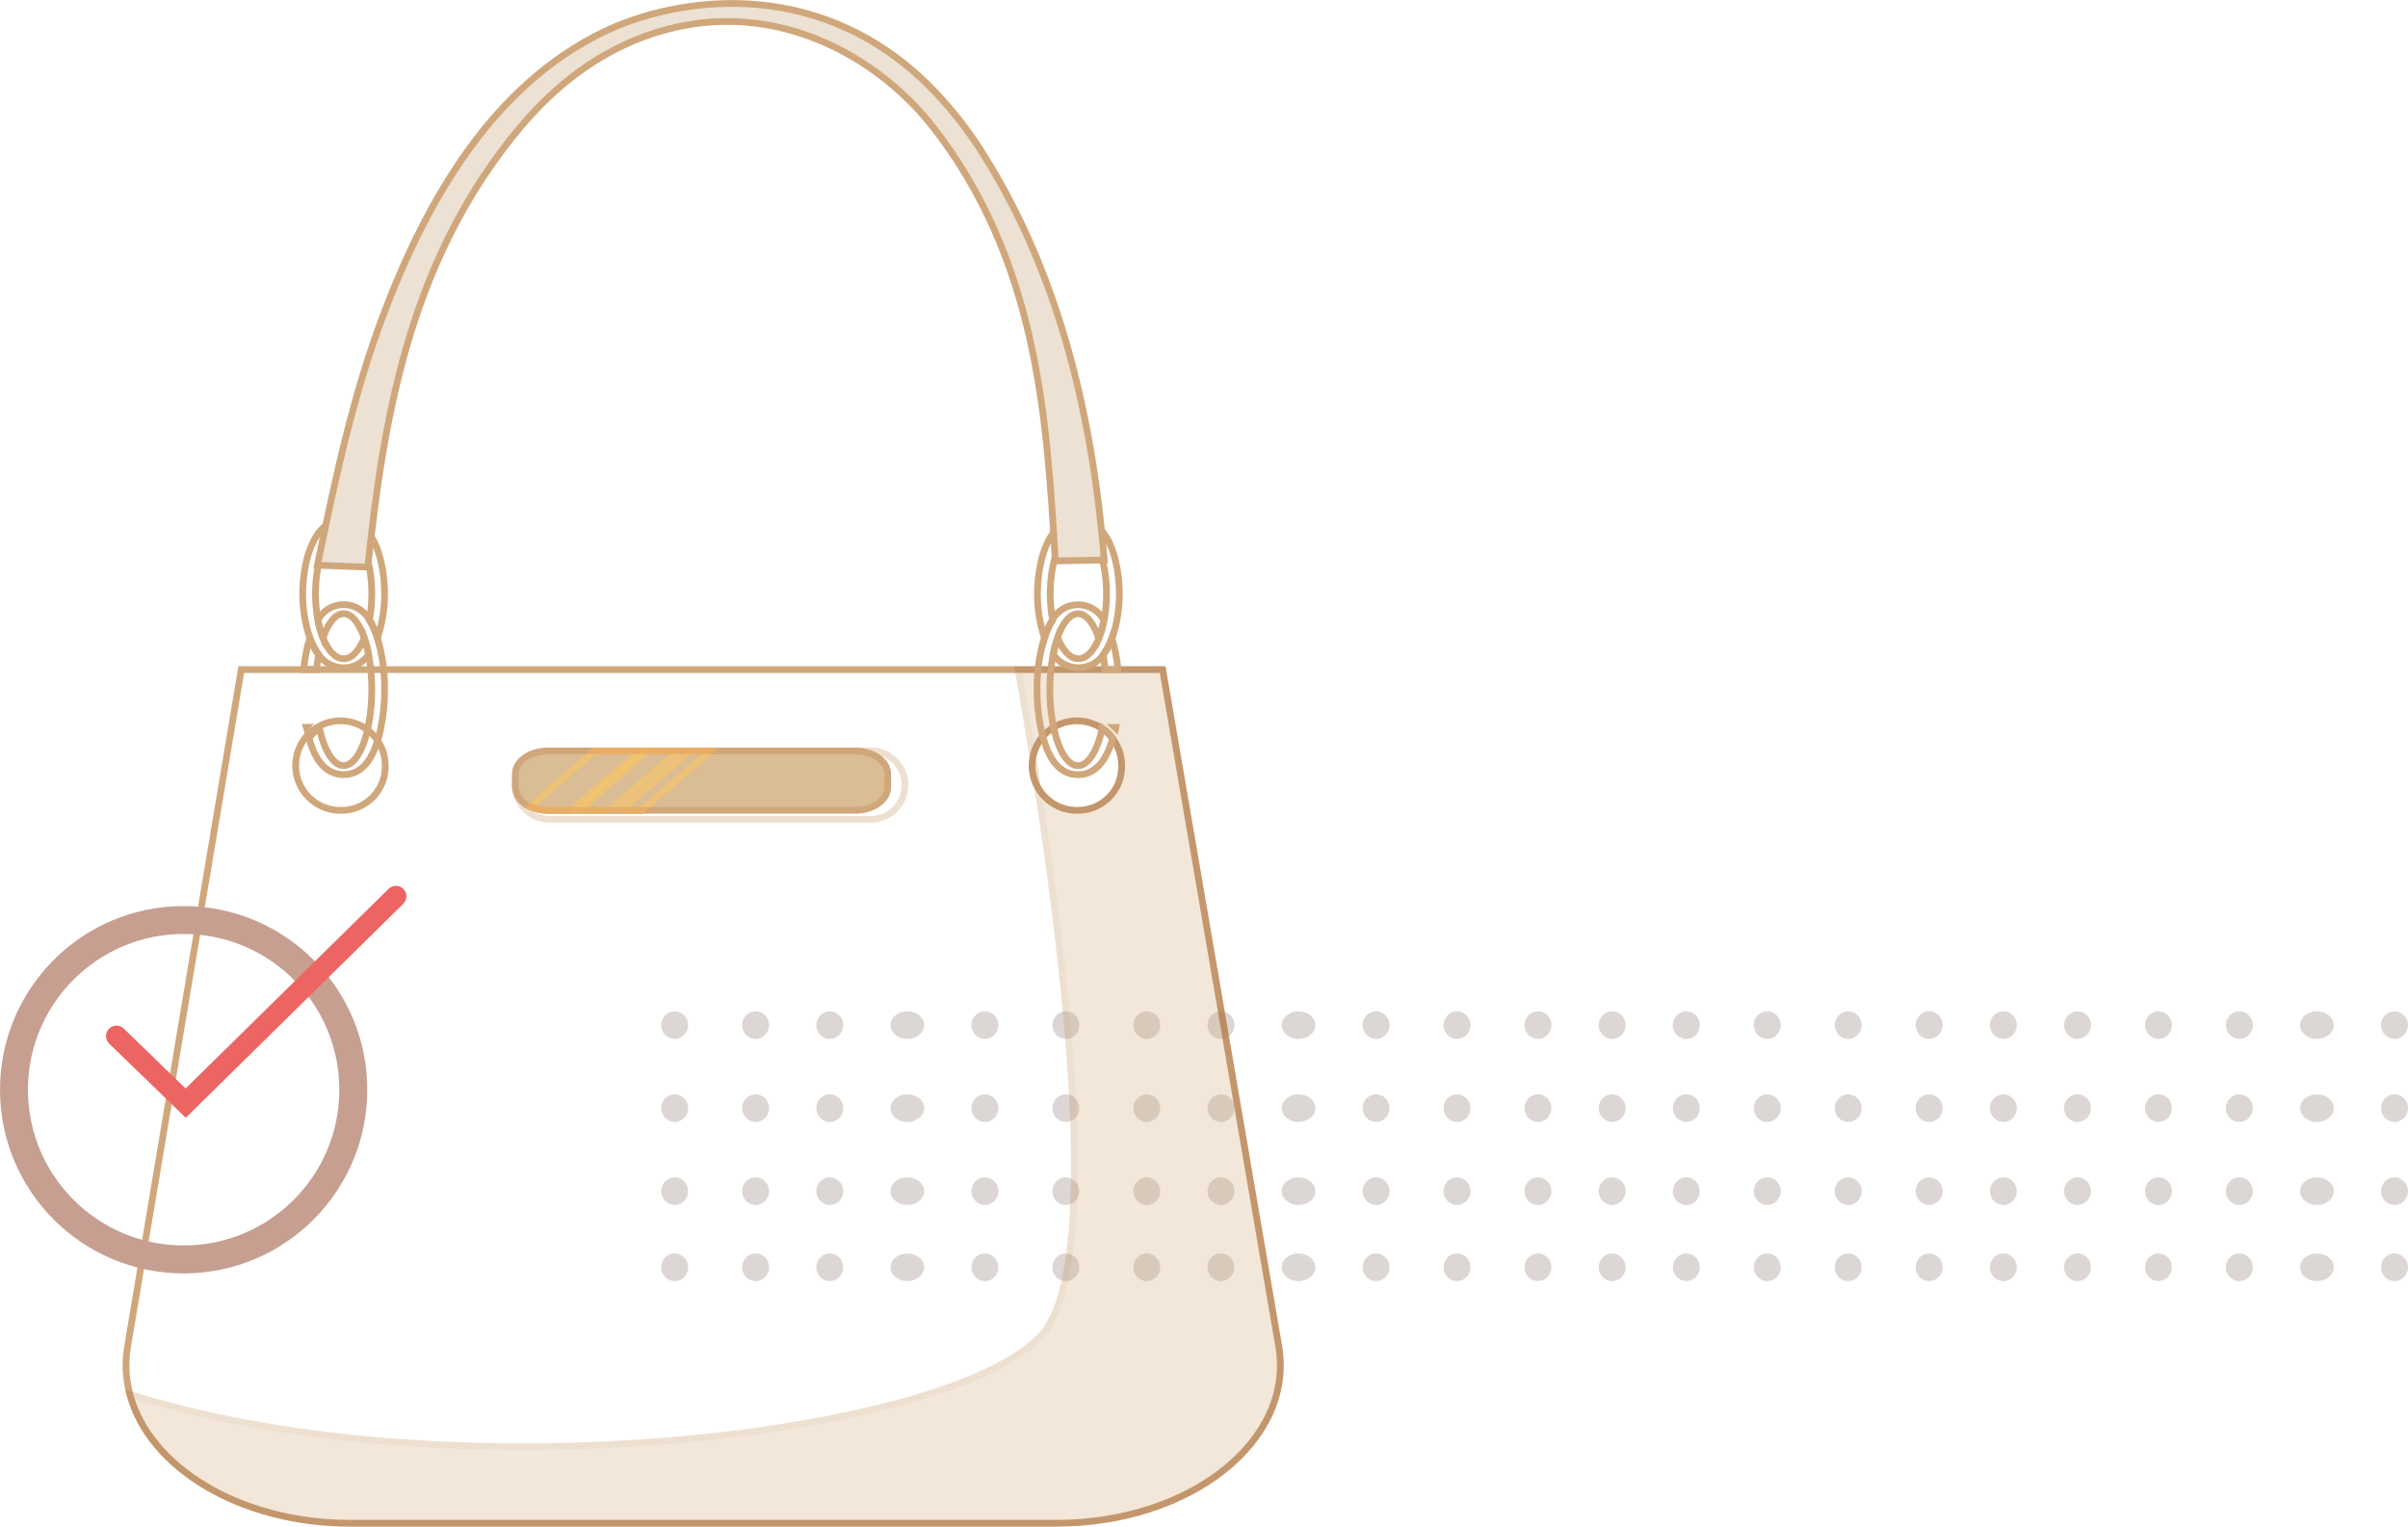
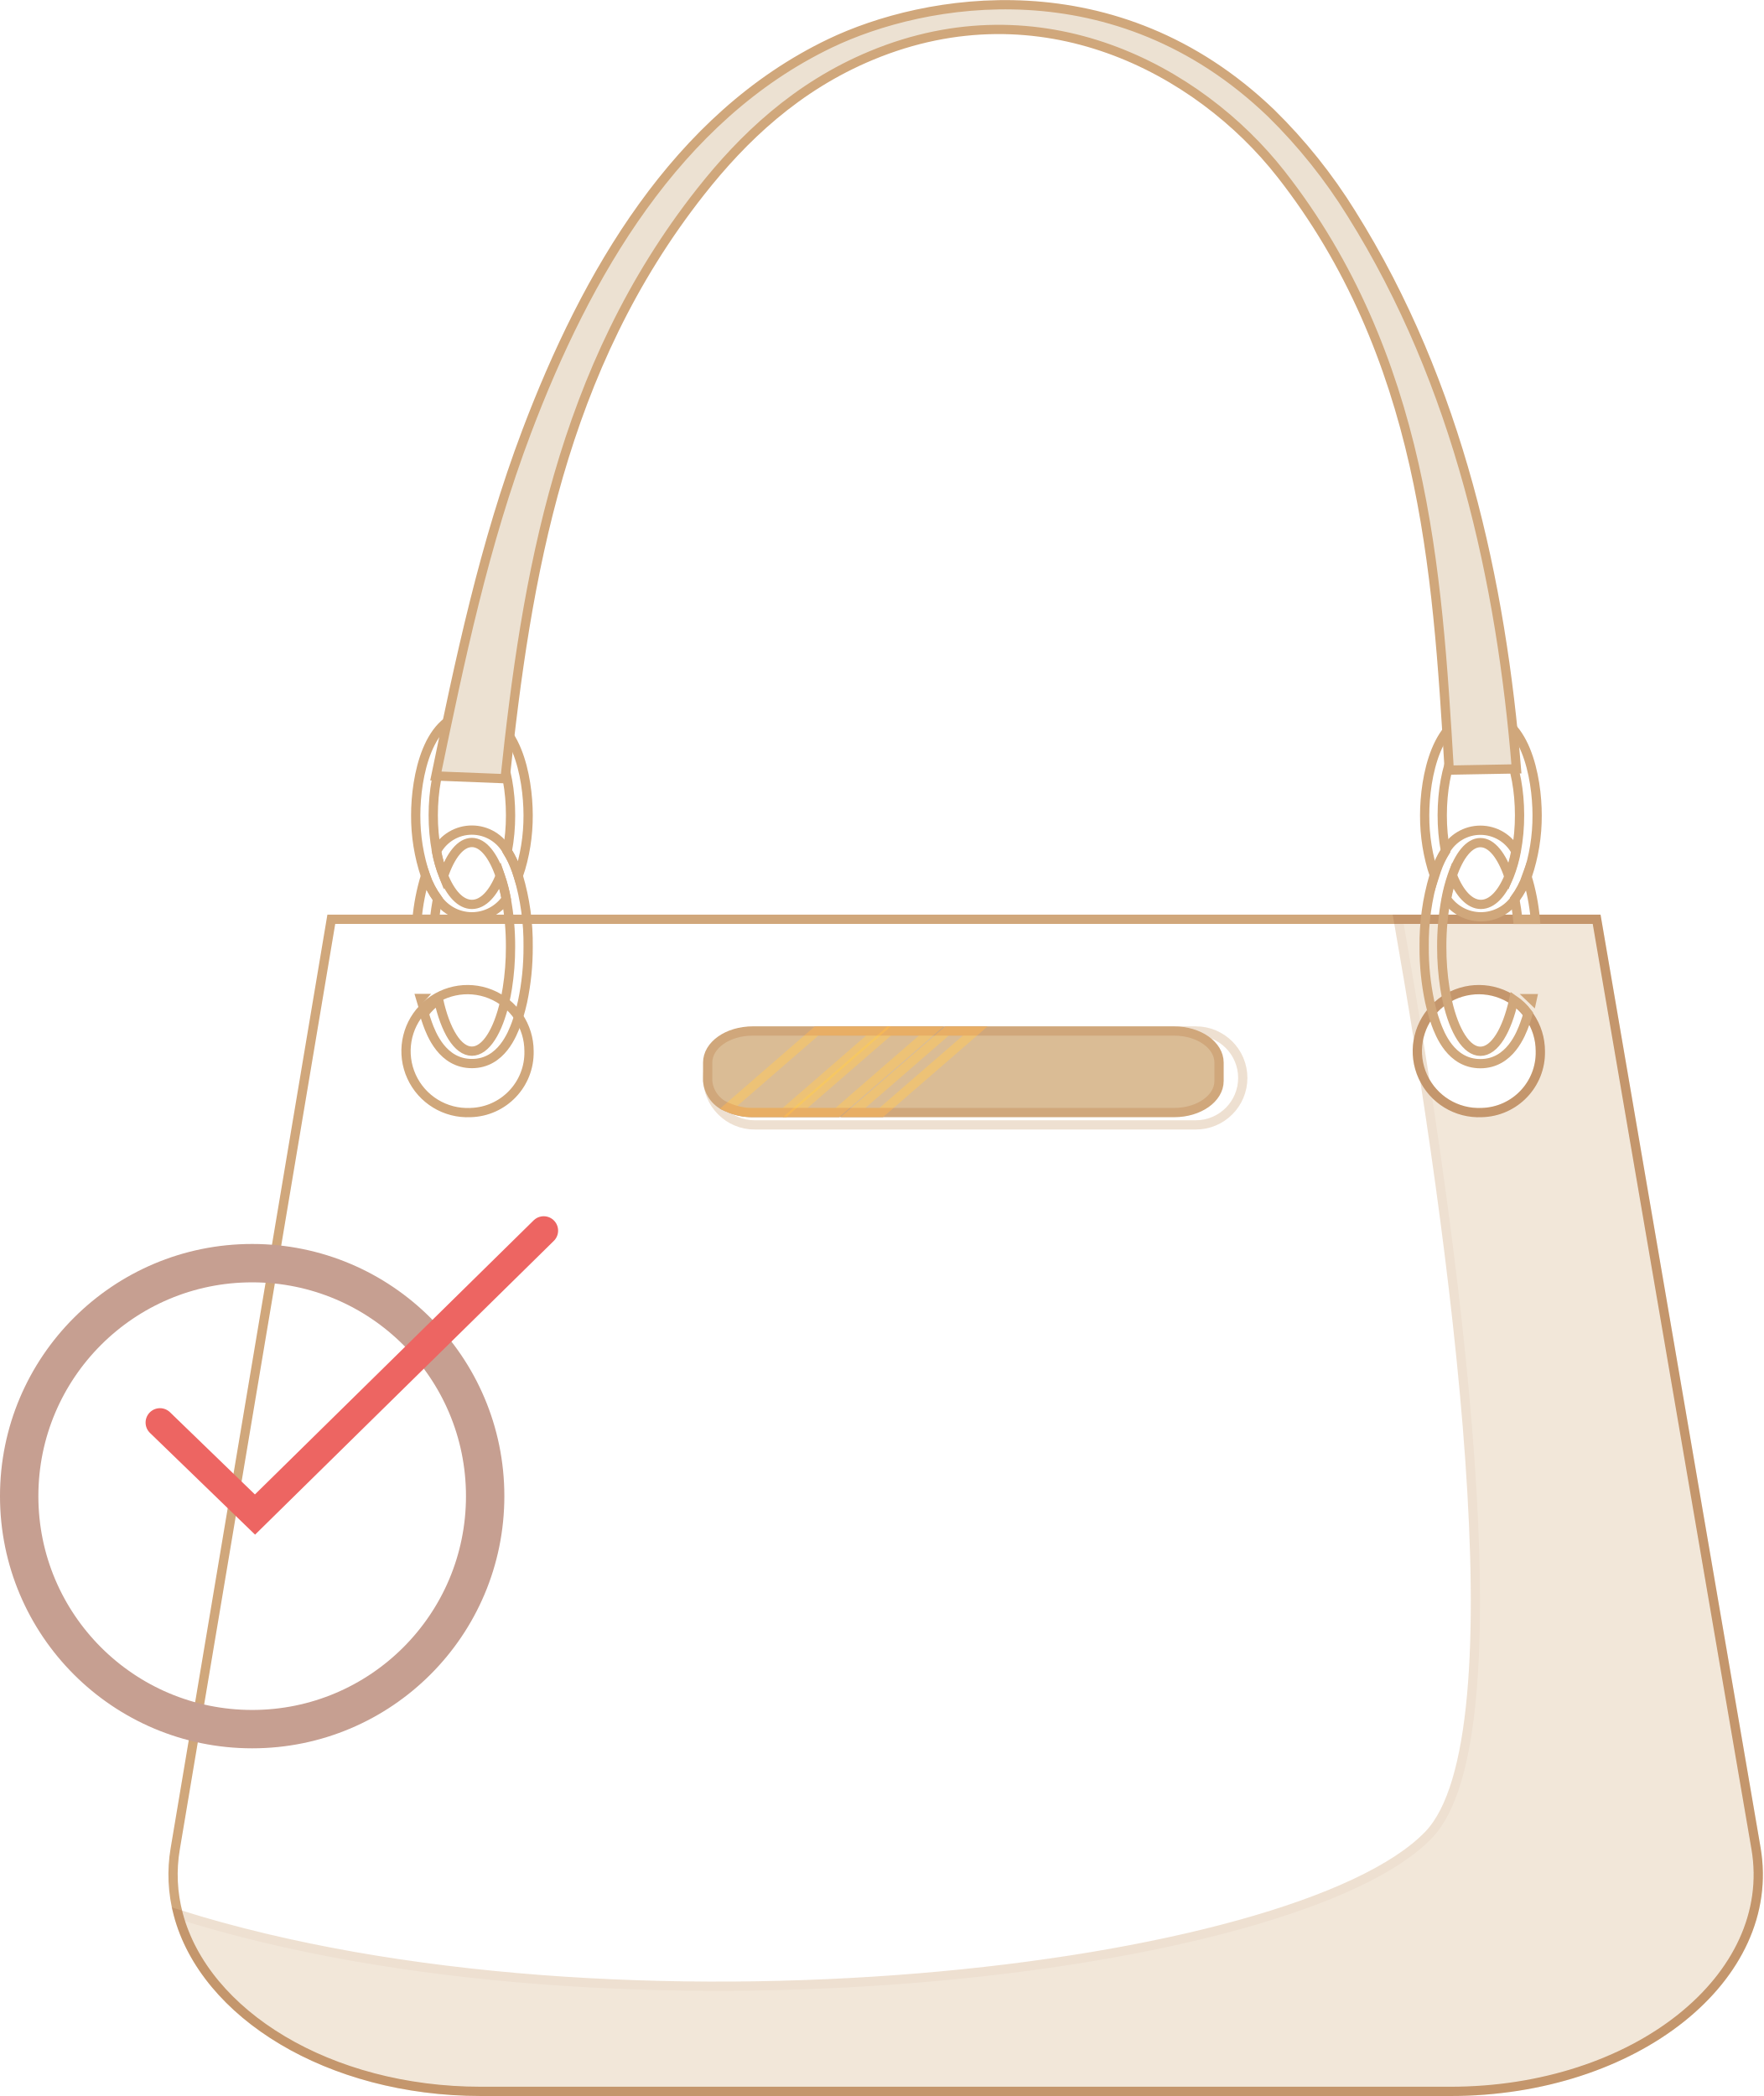
- <svg xmlns="http://www.w3.org/2000/svg" width="357.032" height="226.304" viewBox="0 0 357.032 226.304">
-   <g id="Grupo_3562" data-name="Grupo 3562" transform="translate(-773.968 -320.09)">
-     <g id="Grupo_866" data-name="Grupo 866" transform="translate(-1010.663 -1527.181)" opacity="0.25">
-       <ellipse id="Elipse_71" data-name="Elipse 71" cx="2" cy="2.051" rx="2" ry="2.051" transform="translate(1882.663 1997.181)" fill="#745f57" />
-       <ellipse id="Elipse_72" data-name="Elipse 72" cx="2" cy="2.051" rx="2" ry="2.051" transform="translate(1894.663 1997.181)" fill="#745f57" />
-       <ellipse id="Elipse_73" data-name="Elipse 73" cx="2" cy="2.051" rx="2" ry="2.051" transform="translate(1905.663 1997.181)" fill="#745f57" />
-       <ellipse id="Elipse_90" data-name="Elipse 90" cx="2" cy="2.051" rx="2" ry="2.051" transform="translate(1882.663 2009.489)" fill="#745f57" />
-       <ellipse id="Elipse_91" data-name="Elipse 91" cx="2" cy="2.051" rx="2" ry="2.051" transform="translate(1894.663 2009.489)" fill="#745f57" />
-       <ellipse id="Elipse_92" data-name="Elipse 92" cx="2" cy="2.051" rx="2" ry="2.051" transform="translate(1905.663 2009.489)" fill="#745f57" />
-       <ellipse id="Elipse_109" data-name="Elipse 109" cx="2" cy="2.051" rx="2" ry="2.051" transform="translate(1882.663 2021.796)" fill="#745f57" />
-       <ellipse id="Elipse_110" data-name="Elipse 110" cx="2" cy="2.051" rx="2" ry="2.051" transform="translate(1894.663 2021.796)" fill="#745f57" />
-       <ellipse id="Elipse_111" data-name="Elipse 111" cx="2" cy="2.051" rx="2" ry="2.051" transform="translate(1905.663 2021.796)" fill="#745f57" />
-       <ellipse id="Elipse_128" data-name="Elipse 128" cx="2" cy="2.051" rx="2" ry="2.051" transform="translate(1882.663 2033.078)" fill="#745f57" />
-       <ellipse id="Elipse_129" data-name="Elipse 129" cx="2" cy="2.051" rx="2" ry="2.051" transform="translate(1894.663 2033.078)" fill="#745f57" />
-       <ellipse id="Elipse_130" data-name="Elipse 130" cx="2" cy="2.051" rx="2" ry="2.051" transform="translate(1905.663 2033.078)" fill="#745f57" />
-       <ellipse id="Elipse_416" data-name="Elipse 416" cx="2.5" cy="2.051" rx="2.5" ry="2.051" transform="translate(1916.663 1997.181)" fill="#745f57" />
-       <ellipse id="Elipse_417" data-name="Elipse 417" cx="2" cy="2.051" rx="2" ry="2.051" transform="translate(1928.663 1997.181)" fill="#745f57" />
-       <ellipse id="Elipse_418" data-name="Elipse 418" cx="2" cy="2.051" rx="2" ry="2.051" transform="translate(1940.663 1997.181)" fill="#745f57" />
-       <ellipse id="Elipse_419" data-name="Elipse 419" cx="2" cy="2.051" rx="2" ry="2.051" transform="translate(1952.663 1997.181)" fill="#745f57" />
-       <ellipse id="Elipse_420" data-name="Elipse 420" cx="2" cy="2.051" rx="2" ry="2.051" transform="translate(1963.663 1997.181)" fill="#745f57" />
-       <ellipse id="Elipse_421" data-name="Elipse 421" cx="2.5" cy="2.051" rx="2.5" ry="2.051" transform="translate(1974.663 1997.181)" fill="#745f57" />
-       <ellipse id="Elipse_422" data-name="Elipse 422" cx="2" cy="2.051" rx="2" ry="2.051" transform="translate(1986.663 1997.181)" fill="#745f57" />
-       <ellipse id="Elipse_423" data-name="Elipse 423" cx="2" cy="2.051" rx="2" ry="2.051" transform="translate(1998.663 1997.181)" fill="#745f57" />
-       <ellipse id="Elipse_424" data-name="Elipse 424" cx="2" cy="2.051" rx="2" ry="2.051" transform="translate(2010.663 1997.181)" fill="#745f57" />
-       <ellipse id="Elipse_425" data-name="Elipse 425" cx="2" cy="2.051" rx="2" ry="2.051" transform="translate(2021.663 1997.181)" fill="#745f57" />
-       <ellipse id="Elipse_426" data-name="Elipse 426" cx="2" cy="2.051" rx="2" ry="2.051" transform="translate(2032.663 1997.181)" fill="#745f57" />
-       <ellipse id="Elipse_427" data-name="Elipse 427" cx="2" cy="2.051" rx="2" ry="2.051" transform="translate(2044.663 1997.181)" fill="#745f57" />
-       <ellipse id="Elipse_428" data-name="Elipse 428" cx="2" cy="2.051" rx="2" ry="2.051" transform="translate(2056.663 1997.181)" fill="#745f57" />
-       <ellipse id="Elipse_429" data-name="Elipse 429" cx="2" cy="2.051" rx="2" ry="2.051" transform="translate(2068.663 1997.181)" fill="#745f57" />
-       <ellipse id="Elipse_430" data-name="Elipse 430" cx="2" cy="2.051" rx="2" ry="2.051" transform="translate(2079.663 1997.181)" fill="#745f57" />
-       <ellipse id="Elipse_431" data-name="Elipse 431" cx="2" cy="2.051" rx="2" ry="2.051" transform="translate(2090.663 1997.181)" fill="#745f57" />
-       <ellipse id="Elipse_432" data-name="Elipse 432" cx="2" cy="2.051" rx="2" ry="2.051" transform="translate(2102.663 1997.181)" fill="#745f57" />
-       <ellipse id="Elipse_433" data-name="Elipse 433" cx="2" cy="2.051" rx="2" ry="2.051" transform="translate(2114.663 1997.181)" fill="#745f57" />
-       <ellipse id="Elipse_434" data-name="Elipse 434" cx="2" cy="2.051" rx="2" ry="2.051" transform="translate(2137.663 1997.181)" fill="#745f57" />
-       <ellipse id="Elipse_435" data-name="Elipse 435" cx="2.5" cy="2.051" rx="2.5" ry="2.051" transform="translate(2125.663 1997.181)" fill="#745f57" />
-       <ellipse id="Elipse_436" data-name="Elipse 436" cx="2.5" cy="2.051" rx="2.5" ry="2.051" transform="translate(1916.663 2009.489)" fill="#745f57" />
-       <ellipse id="Elipse_437" data-name="Elipse 437" cx="2" cy="2.051" rx="2" ry="2.051" transform="translate(1928.663 2009.489)" fill="#745f57" />
-       <ellipse id="Elipse_438" data-name="Elipse 438" cx="2" cy="2.051" rx="2" ry="2.051" transform="translate(1940.663 2009.489)" fill="#745f57" />
-       <ellipse id="Elipse_439" data-name="Elipse 439" cx="2" cy="2.051" rx="2" ry="2.051" transform="translate(1952.663 2009.489)" fill="#745f57" />
-       <ellipse id="Elipse_440" data-name="Elipse 440" cx="2" cy="2.051" rx="2" ry="2.051" transform="translate(1963.663 2009.489)" fill="#745f57" />
-       <ellipse id="Elipse_441" data-name="Elipse 441" cx="2.5" cy="2.051" rx="2.5" ry="2.051" transform="translate(1974.663 2009.489)" fill="#745f57" />
-       <ellipse id="Elipse_442" data-name="Elipse 442" cx="2" cy="2.051" rx="2" ry="2.051" transform="translate(1986.663 2009.489)" fill="#745f57" />
-       <ellipse id="Elipse_443" data-name="Elipse 443" cx="2" cy="2.051" rx="2" ry="2.051" transform="translate(1998.663 2009.489)" fill="#745f57" />
-       <ellipse id="Elipse_444" data-name="Elipse 444" cx="2" cy="2.051" rx="2" ry="2.051" transform="translate(2010.663 2009.489)" fill="#745f57" />
-       <ellipse id="Elipse_445" data-name="Elipse 445" cx="2" cy="2.051" rx="2" ry="2.051" transform="translate(2021.663 2009.489)" fill="#745f57" />
-       <ellipse id="Elipse_446" data-name="Elipse 446" cx="2" cy="2.051" rx="2" ry="2.051" transform="translate(2032.663 2009.489)" fill="#745f57" />
-       <ellipse id="Elipse_447" data-name="Elipse 447" cx="2" cy="2.051" rx="2" ry="2.051" transform="translate(2044.663 2009.489)" fill="#745f57" />
-       <ellipse id="Elipse_448" data-name="Elipse 448" cx="2" cy="2.051" rx="2" ry="2.051" transform="translate(2056.663 2009.489)" fill="#745f57" />
-       <ellipse id="Elipse_449" data-name="Elipse 449" cx="2" cy="2.051" rx="2" ry="2.051" transform="translate(2068.663 2009.489)" fill="#745f57" />
-       <ellipse id="Elipse_450" data-name="Elipse 450" cx="2" cy="2.051" rx="2" ry="2.051" transform="translate(2079.663 2009.489)" fill="#745f57" />
-       <ellipse id="Elipse_451" data-name="Elipse 451" cx="2" cy="2.051" rx="2" ry="2.051" transform="translate(2090.663 2009.489)" fill="#745f57" />
-       <ellipse id="Elipse_452" data-name="Elipse 452" cx="2" cy="2.051" rx="2" ry="2.051" transform="translate(2102.663 2009.489)" fill="#745f57" />
-       <ellipse id="Elipse_453" data-name="Elipse 453" cx="2" cy="2.051" rx="2" ry="2.051" transform="translate(2114.663 2009.489)" fill="#745f57" />
-       <ellipse id="Elipse_454" data-name="Elipse 454" cx="2" cy="2.051" rx="2" ry="2.051" transform="translate(2137.663 2009.489)" fill="#745f57" />
-       <ellipse id="Elipse_455" data-name="Elipse 455" cx="2.5" cy="2.051" rx="2.5" ry="2.051" transform="translate(2125.663 2009.489)" fill="#745f57" />
-       <ellipse id="Elipse_456" data-name="Elipse 456" cx="2.5" cy="2.051" rx="2.5" ry="2.051" transform="translate(1916.663 2021.796)" fill="#745f57" />
-       <ellipse id="Elipse_457" data-name="Elipse 457" cx="2" cy="2.051" rx="2" ry="2.051" transform="translate(1928.663 2021.796)" fill="#745f57" />
-       <ellipse id="Elipse_458" data-name="Elipse 458" cx="2" cy="2.051" rx="2" ry="2.051" transform="translate(1940.663 2021.796)" fill="#745f57" />
-       <ellipse id="Elipse_459" data-name="Elipse 459" cx="2" cy="2.051" rx="2" ry="2.051" transform="translate(1952.663 2021.796)" fill="#745f57" />
-       <ellipse id="Elipse_460" data-name="Elipse 460" cx="2" cy="2.051" rx="2" ry="2.051" transform="translate(1963.663 2021.796)" fill="#745f57" />
-       <ellipse id="Elipse_461" data-name="Elipse 461" cx="2.5" cy="2.051" rx="2.5" ry="2.051" transform="translate(1974.663 2021.796)" fill="#745f57" />
-       <ellipse id="Elipse_462" data-name="Elipse 462" cx="2" cy="2.051" rx="2" ry="2.051" transform="translate(1986.663 2021.796)" fill="#745f57" />
-       <ellipse id="Elipse_463" data-name="Elipse 463" cx="2" cy="2.051" rx="2" ry="2.051" transform="translate(1998.663 2021.796)" fill="#745f57" />
-       <ellipse id="Elipse_464" data-name="Elipse 464" cx="2" cy="2.051" rx="2" ry="2.051" transform="translate(2010.663 2021.796)" fill="#745f57" />
-       <ellipse id="Elipse_465" data-name="Elipse 465" cx="2" cy="2.051" rx="2" ry="2.051" transform="translate(2021.663 2021.796)" fill="#745f57" />
-       <ellipse id="Elipse_466" data-name="Elipse 466" cx="2" cy="2.051" rx="2" ry="2.051" transform="translate(2032.663 2021.796)" fill="#745f57" />
-       <ellipse id="Elipse_467" data-name="Elipse 467" cx="2" cy="2.051" rx="2" ry="2.051" transform="translate(2044.663 2021.796)" fill="#745f57" />
-       <ellipse id="Elipse_468" data-name="Elipse 468" cx="2" cy="2.051" rx="2" ry="2.051" transform="translate(2056.663 2021.796)" fill="#745f57" />
-       <ellipse id="Elipse_469" data-name="Elipse 469" cx="2" cy="2.051" rx="2" ry="2.051" transform="translate(2068.663 2021.796)" fill="#745f57" />
-       <ellipse id="Elipse_470" data-name="Elipse 470" cx="2" cy="2.051" rx="2" ry="2.051" transform="translate(2079.663 2021.796)" fill="#745f57" />
-       <ellipse id="Elipse_471" data-name="Elipse 471" cx="2" cy="2.051" rx="2" ry="2.051" transform="translate(2090.663 2021.796)" fill="#745f57" />
-       <ellipse id="Elipse_472" data-name="Elipse 472" cx="2" cy="2.051" rx="2" ry="2.051" transform="translate(2102.663 2021.796)" fill="#745f57" />
-       <ellipse id="Elipse_473" data-name="Elipse 473" cx="2" cy="2.051" rx="2" ry="2.051" transform="translate(2114.663 2021.796)" fill="#745f57" />
-       <ellipse id="Elipse_474" data-name="Elipse 474" cx="2" cy="2.051" rx="2" ry="2.051" transform="translate(2137.663 2021.796)" fill="#745f57" />
-       <ellipse id="Elipse_475" data-name="Elipse 475" cx="2.5" cy="2.051" rx="2.5" ry="2.051" transform="translate(2125.663 2021.796)" fill="#745f57" />
-       <ellipse id="Elipse_476" data-name="Elipse 476" cx="2.5" cy="2.051" rx="2.5" ry="2.051" transform="translate(1916.663 2033.078)" fill="#745f57" />
-       <ellipse id="Elipse_477" data-name="Elipse 477" cx="2" cy="2.051" rx="2" ry="2.051" transform="translate(1928.663 2033.078)" fill="#745f57" />
-       <ellipse id="Elipse_478" data-name="Elipse 478" cx="2" cy="2.051" rx="2" ry="2.051" transform="translate(1940.663 2033.078)" fill="#745f57" />
-       <ellipse id="Elipse_479" data-name="Elipse 479" cx="2" cy="2.051" rx="2" ry="2.051" transform="translate(1952.663 2033.078)" fill="#745f57" />
-       <ellipse id="Elipse_480" data-name="Elipse 480" cx="2" cy="2.051" rx="2" ry="2.051" transform="translate(1963.663 2033.078)" fill="#745f57" />
-       <ellipse id="Elipse_481" data-name="Elipse 481" cx="2.5" cy="2.051" rx="2.5" ry="2.051" transform="translate(1974.663 2033.078)" fill="#745f57" />
-       <ellipse id="Elipse_482" data-name="Elipse 482" cx="2" cy="2.051" rx="2" ry="2.051" transform="translate(1986.663 2033.078)" fill="#745f57" />
-       <ellipse id="Elipse_483" data-name="Elipse 483" cx="2" cy="2.051" rx="2" ry="2.051" transform="translate(1998.663 2033.078)" fill="#745f57" />
-       <ellipse id="Elipse_484" data-name="Elipse 484" cx="2" cy="2.051" rx="2" ry="2.051" transform="translate(2010.663 2033.078)" fill="#745f57" />
-       <ellipse id="Elipse_485" data-name="Elipse 485" cx="2" cy="2.051" rx="2" ry="2.051" transform="translate(2021.663 2033.078)" fill="#745f57" />
-       <ellipse id="Elipse_486" data-name="Elipse 486" cx="2" cy="2.051" rx="2" ry="2.051" transform="translate(2032.663 2033.078)" fill="#745f57" />
-       <ellipse id="Elipse_487" data-name="Elipse 487" cx="2" cy="2.051" rx="2" ry="2.051" transform="translate(2044.663 2033.078)" fill="#745f57" />
-       <ellipse id="Elipse_488" data-name="Elipse 488" cx="2" cy="2.051" rx="2" ry="2.051" transform="translate(2056.663 2033.078)" fill="#745f57" />
-       <ellipse id="Elipse_489" data-name="Elipse 489" cx="2" cy="2.051" rx="2" ry="2.051" transform="translate(2068.663 2033.078)" fill="#745f57" />
-       <ellipse id="Elipse_490" data-name="Elipse 490" cx="2" cy="2.051" rx="2" ry="2.051" transform="translate(2079.663 2033.078)" fill="#745f57" />
-       <ellipse id="Elipse_491" data-name="Elipse 491" cx="2" cy="2.051" rx="2" ry="2.051" transform="translate(2090.663 2033.078)" fill="#745f57" />
-       <ellipse id="Elipse_492" data-name="Elipse 492" cx="2" cy="2.051" rx="2" ry="2.051" transform="translate(2102.663 2033.078)" fill="#745f57" />
-       <ellipse id="Elipse_493" data-name="Elipse 493" cx="2" cy="2.051" rx="2" ry="2.051" transform="translate(2114.663 2033.078)" fill="#745f57" />
-       <ellipse id="Elipse_494" data-name="Elipse 494" cx="2" cy="2.051" rx="2" ry="2.051" transform="translate(2137.663 2033.078)" fill="#745f57" />
-       <ellipse id="Elipse_495" data-name="Elipse 495" cx="2.5" cy="2.051" rx="2.5" ry="2.051" transform="translate(2125.663 2033.078)" fill="#745f57" />
+ <svg xmlns="http://www.w3.org/2000/svg" width="190.371" height="226.304" viewBox="0 0 190.371 226.304">
+   <g id="Grupo_1200" data-name="Grupo 1200" transform="translate(-761.968 -1349.491)">
+     <g id="Grupo_1103" data-name="Grupo 1103" transform="translate(780.651 1350)" opacity="0.76">
+       <path id="Trazado_1891" data-name="Trazado 1891" d="M357.774,449.694l-17.206-100.3H203.952L187.1,449.753a16.625,16.625,0,0,0,.327,7.071c2.845,10.763,16.242,19.119,32.686,19.119H324.774C344.715,475.943,360.169,463.649,357.774,449.694Zm-138.8-79.432a6.641,6.641,0,1,1,6.326-6.632A6.485,6.485,0,0,1,218.971,370.262Zm109.19,0a6.641,6.641,0,1,1,6.327-6.632A6.485,6.485,0,0,1,328.161,370.262Z" transform="translate(-186.864 -250.648)" fill="none" stroke="#c18b52" stroke-miterlimit="10" stroke-width="1" />
+       <path id="Trazado_1892" data-name="Trazado 1892" d="M357.821,449.694l-17.206-100.3H319.192c6.065,34.54,13.479,88.21,3.295,98.843-14.209,14.829-87.645,23.535-135.015,8.587,2.845,10.763,16.242,19.119,32.686,19.119H324.82C344.762,475.943,360.215,463.649,357.821,449.694Zm-29.613-79.432a6.641,6.641,0,1,1,6.327-6.632A6.485,6.485,0,0,1,328.208,370.262Z" transform="translate(-186.911 -250.648)" fill="#cea774" stroke="#c18b52" stroke-miterlimit="10" stroke-width="1" opacity="0.35" style="mix-blend-mode: multiply;isolation: isolate" />
+       <path id="Trazado_1893" data-name="Trazado 1893" d="M302.1,372.6H254.465a5.071,5.071,0,0,1-5.071-5.071h0a5.071,5.071,0,0,1,5.071-5.072H302.1a5.07,5.07,0,0,1,5.071,5.072h0A5.07,5.07,0,0,1,302.1,372.6Z" transform="translate(-191.673 -251.654)" fill="none" stroke="#c18b52" stroke-miterlimit="10" stroke-width="1" opacity="0.35" style="mix-blend-mode: multiply;isolation: isolate" />
+       <path id="Trazado_1894" data-name="Trazado 1894" d="M304.609,365.874v1.982c0,1.884-2.168,3.412-4.842,3.412H254.235a6.28,6.28,0,0,1-2.6-.538,3.336,3.336,0,0,1-2.238-2.874v-1.982c0-1.883,2.166-3.411,4.842-3.411h45.532C302.441,362.463,304.609,363.991,304.609,365.874Z" transform="translate(-191.673 -251.654)" fill="#cea774" stroke="#c18b52" stroke-miterlimit="10" stroke-width="1" />
+       <path id="Trazado_1895" data-name="Trazado 1895" d="M268.022,362.463l-10.144,8.8h-3.457a6.28,6.28,0,0,1-2.6-.538l9.522-8.266Z" transform="translate(-191.86 -251.654)" fill="none" stroke="#c18b52" stroke-miterlimit="10" stroke-width="1" style="mix-blend-mode: overlay;isolation: isolate" />
+       <path id="Trazado_1896" data-name="Trazado 1896" d="M274.324,362.463l-10.141,8.8h-4.542l10.144-8.8Z" transform="translate(-192.461 -251.654)" fill="none" stroke="#c18b52" stroke-miterlimit="10" stroke-width="1" style="mix-blend-mode: overlay;isolation: isolate" />
+       <path id="Trazado_1897" data-name="Trazado 1897" d="M279.591,362.463l-10.145,8.8H266.4l10.145-8.8Z" transform="translate(-192.981 -251.654)" fill="none" stroke="#c18b52" stroke-miterlimit="10" stroke-width="1" style="mix-blend-mode: overlay;isolation: isolate" />
+       <path id="Trazado_1898" data-name="Trazado 1898" d="M215.823,358.7c.013-.014.029-.027.042-.042h-.051C215.819,358.676,215.82,358.691,215.823,358.7Z" transform="translate(-189.091 -251.361)" fill="none" stroke="#c18b52" stroke-miterlimit="10" stroke-width="1" />
+       <path id="Trazado_1899" data-name="Trazado 1899" d="M217.3,349h-1.9a22.769,22.769,0,0,1,.914-4.681,9.409,9.409,0,0,0,1.3,2.471C217.486,347.492,217.375,348.23,217.3,349Z" transform="translate(-189.059 -250.258)" fill="none" stroke="#c18b52" stroke-miterlimit="10" stroke-width="1" />
+       <path id="Trazado_1900" data-name="Trazado 1900" d="M227.462,351.561a28.02,28.02,0,0,1-.6,5.915c-.122.559-.263,1.091-.418,1.6-.084.273-.174.538-.265.793-.4,1.062-1.593,4.3-4.789,4.3s-4.4-3.237-4.79-4.3c-.127-.354-.249-.728-.36-1.113a6.5,6.5,0,0,1,1.548-1.494c.726,3.331,2.068,5.568,3.6,5.568,1.5,0,2.823-2.149,3.556-5.367.1-.452.194-.926.273-1.419a28.08,28.08,0,0,0,.344-4.481,27.649,27.649,0,0,0-.466-5.18,17.8,17.8,0,0,0-.649-2.478c-.759-2.217-1.848-3.606-3.058-3.606s-2.3,1.388-3.059,3.606a14.421,14.421,0,0,1-.763-2.664,4.343,4.343,0,0,1,7.643,0,9.954,9.954,0,0,1,.968,2.02c.079.211.151.428.222.654A25.7,25.7,0,0,1,227.462,351.561Z" transform="translate(-189.123 -249.846)" fill="none" stroke="#c18b52" stroke-miterlimit="10" stroke-width="1" />
+       <path id="Trazado_1901" data-name="Trazado 1901" d="M227.385,336.306a20.144,20.144,0,0,1-1.06,6.559c-.071-.225-.143-.442-.222-.654a9.95,9.95,0,0,0-.968-2.02,20.752,20.752,0,0,0,.353-3.885c0-5.319-1.866-9.631-4.173-9.631s-4.175,4.312-4.175,9.631a20.828,20.828,0,0,0,.353,3.885,14.427,14.427,0,0,0,.763,2.664c.759,1.9,1.848,3.082,3.059,3.082s2.3-1.185,3.058-3.082a17.792,17.792,0,0,1,.649,2.478,4.51,4.51,0,0,1-7.416,0,9.41,9.41,0,0,1-1.3-2.471,20.114,20.114,0,0,1-1.059-6.556c0-4.074,1.278-10.969,6.072-10.969S227.385,332.232,227.385,336.306Z" transform="translate(-189.046 -248.798)" fill="none" stroke="#c18b52" stroke-miterlimit="10" stroke-width="1" />
+       <path id="Trazado_1902" data-name="Trazado 1902" d="M345.775,358.719l-.043-.041h.051C345.779,358.691,345.778,358.7,345.775,358.719Z" transform="translate(-199.082 -251.362)" fill="none" stroke="#c18b52" stroke-miterlimit="10" stroke-width="1" />
+       <path id="Trazado_1903" data-name="Trazado 1903" d="M344.118,349.019h1.9a22.643,22.643,0,0,0-.914-4.682,9.377,9.377,0,0,1-1.305,2.472C343.931,347.507,344.043,348.245,344.118,349.019Z" transform="translate(-198.934 -250.26)" fill="none" stroke="#c18b52" stroke-miterlimit="10" stroke-width="1" />
+       <path id="Trazado_1904" data-name="Trazado 1904" d="M333.2,351.576a27.957,27.957,0,0,0,.6,5.915c.121.559.262,1.091.417,1.6.084.273.174.537.265.791.4,1.063,1.594,4.3,4.789,4.3s4.4-3.237,4.79-4.3c.129-.353.249-.727.36-1.112a6.444,6.444,0,0,0-1.548-1.494c-.726,3.331-2.068,5.568-3.6,5.568-1.5,0-2.823-2.149-3.556-5.367q-.152-.678-.273-1.418a28.222,28.222,0,0,1-.344-4.482,27.621,27.621,0,0,1,.466-5.179,17.682,17.682,0,0,1,.649-2.478c.759-2.218,1.849-3.606,3.058-3.606s2.3,1.388,3.06,3.606a14.456,14.456,0,0,0,.762-2.665,4.344,4.344,0,0,0-7.643,0,9.976,9.976,0,0,0-.968,2.02c-.079.211-.15.428-.223.654A25.736,25.736,0,0,0,333.2,351.576Z" transform="translate(-198.119 -249.847)" fill="none" stroke="#c18b52" stroke-miterlimit="10" stroke-width="1" />
+       <path id="Trazado_1905" data-name="Trazado 1905" d="M333.26,336.306a20.143,20.143,0,0,0,1.06,6.559c.071-.225.143-.442.223-.654a9.889,9.889,0,0,1,.967-2.02,20.828,20.828,0,0,1-.353-3.885c0-5.319,1.867-9.631,4.174-9.631s4.174,4.312,4.174,9.631a20.825,20.825,0,0,1-.353,3.885,14.353,14.353,0,0,1-.762,2.664c-.759,1.9-1.848,3.082-3.059,3.082s-2.3-1.185-3.058-3.082a17.923,17.923,0,0,0-.649,2.478,4.509,4.509,0,0,0,7.415,0,9.413,9.413,0,0,0,1.306-2.471,20.162,20.162,0,0,0,1.058-6.556c0-4.074-1.279-10.969-6.072-10.969S333.26,332.232,333.26,336.306Z" transform="translate(-198.123 -248.798)" fill="none" stroke="#c18b52" stroke-miterlimit="10" stroke-width="1" />
+       <path id="Trazado_1906" data-name="Trazado 1906" d="M217.773,325.7l-.167-.006c2.593-12.489,5.194-25.012,9.811-37.207,6.385-16.861,16.133-33.931,32.757-41.9,10.168-4.877,30.848-8.56,47.614,7.545a57.91,57.91,0,0,1,8.665,10.835c11.582,18.467,16.2,39.917,17.819,59.962l-7.254.131c-.662-11.031-1.331-22.091-3.8-32.995s-6.787-21.7-14.368-31.361c-8.924-11.377-25.907-20.407-44.21-12.805-8.095,3.364-13.886,8.92-18.451,14.71-15.079,19.124-18.814,41.56-21.112,63.38Z" transform="translate(-189.228 -242.421)" fill="#e6d8c4" stroke="#c18b52" stroke-miterlimit="10" stroke-width="1" />
    </g>
-     <g id="Grupo_1200" data-name="Grupo 1200" transform="translate(12 -1029.401)">
-       <g id="Grupo_1103" data-name="Grupo 1103" transform="translate(780.651 1350)" opacity="0.76">
-         <path id="Trazado_1891" data-name="Trazado 1891" d="M357.774,449.694l-17.206-100.3H203.952L187.1,449.753a16.625,16.625,0,0,0,.327,7.071c2.845,10.763,16.242,19.119,32.686,19.119H324.774C344.715,475.943,360.169,463.649,357.774,449.694Zm-138.8-79.432a6.641,6.641,0,1,1,6.326-6.632A6.485,6.485,0,0,1,218.971,370.262Zm109.19,0a6.641,6.641,0,1,1,6.327-6.632A6.485,6.485,0,0,1,328.161,370.262Z" transform="translate(-186.864 -250.648)" fill="none" stroke="#c18b52" stroke-miterlimit="10" stroke-width="1" />
-         <path id="Trazado_1892" data-name="Trazado 1892" d="M357.821,449.694l-17.206-100.3H319.192c6.065,34.54,13.479,88.21,3.295,98.843-14.209,14.829-87.645,23.535-135.015,8.587,2.845,10.763,16.242,19.119,32.686,19.119H324.82C344.762,475.943,360.215,463.649,357.821,449.694Zm-29.613-79.432a6.641,6.641,0,1,1,6.327-6.632A6.485,6.485,0,0,1,328.208,370.262Z" transform="translate(-186.911 -250.648)" fill="#cea774" stroke="#c18b52" stroke-miterlimit="10" stroke-width="1" opacity="0.35" style="mix-blend-mode: multiply;isolation: isolate" />
-         <path id="Trazado_1893" data-name="Trazado 1893" d="M302.1,372.6H254.465a5.071,5.071,0,0,1-5.071-5.071h0a5.071,5.071,0,0,1,5.071-5.072H302.1a5.07,5.07,0,0,1,5.071,5.072h0A5.07,5.07,0,0,1,302.1,372.6Z" transform="translate(-191.673 -251.654)" fill="none" stroke="#c18b52" stroke-miterlimit="10" stroke-width="1" opacity="0.35" style="mix-blend-mode: multiply;isolation: isolate" />
-         <path id="Trazado_1894" data-name="Trazado 1894" d="M304.609,365.874v1.982c0,1.884-2.168,3.412-4.842,3.412H254.235a6.28,6.28,0,0,1-2.6-.538,3.336,3.336,0,0,1-2.238-2.874v-1.982c0-1.883,2.166-3.411,4.842-3.411h45.532C302.441,362.463,304.609,363.991,304.609,365.874Z" transform="translate(-191.673 -251.654)" fill="#cea774" stroke="#c18b52" stroke-miterlimit="10" stroke-width="1" />
-         <path id="Trazado_1895" data-name="Trazado 1895" d="M268.022,362.463l-10.144,8.8h-3.457a6.28,6.28,0,0,1-2.6-.538l9.522-8.266Z" transform="translate(-191.86 -251.654)" fill="none" stroke="#c18b52" stroke-miterlimit="10" stroke-width="1" style="mix-blend-mode: overlay;isolation: isolate" />
-         <path id="Trazado_1896" data-name="Trazado 1896" d="M274.324,362.463l-10.141,8.8h-4.542l10.144-8.8Z" transform="translate(-192.461 -251.654)" fill="none" stroke="#c18b52" stroke-miterlimit="10" stroke-width="1" style="mix-blend-mode: overlay;isolation: isolate" />
-         <path id="Trazado_1897" data-name="Trazado 1897" d="M279.591,362.463l-10.145,8.8H266.4l10.145-8.8Z" transform="translate(-192.981 -251.654)" fill="none" stroke="#c18b52" stroke-miterlimit="10" stroke-width="1" style="mix-blend-mode: overlay;isolation: isolate" />
-         <path id="Trazado_1898" data-name="Trazado 1898" d="M215.823,358.7c.013-.014.029-.027.042-.042h-.051C215.819,358.676,215.82,358.691,215.823,358.7Z" transform="translate(-189.091 -251.361)" fill="none" stroke="#c18b52" stroke-miterlimit="10" stroke-width="1" />
-         <path id="Trazado_1899" data-name="Trazado 1899" d="M217.3,349h-1.9a22.769,22.769,0,0,1,.914-4.681,9.409,9.409,0,0,0,1.3,2.471C217.486,347.492,217.375,348.23,217.3,349Z" transform="translate(-189.059 -250.258)" fill="none" stroke="#c18b52" stroke-miterlimit="10" stroke-width="1" />
-         <path id="Trazado_1900" data-name="Trazado 1900" d="M227.462,351.561a28.02,28.02,0,0,1-.6,5.915c-.122.559-.263,1.091-.418,1.6-.084.273-.174.538-.265.793-.4,1.062-1.593,4.3-4.789,4.3s-4.4-3.237-4.79-4.3c-.127-.354-.249-.728-.36-1.113a6.5,6.5,0,0,1,1.548-1.494c.726,3.331,2.068,5.568,3.6,5.568,1.5,0,2.823-2.149,3.556-5.367.1-.452.194-.926.273-1.419a28.08,28.08,0,0,0,.344-4.481,27.649,27.649,0,0,0-.466-5.18,17.8,17.8,0,0,0-.649-2.478c-.759-2.217-1.848-3.606-3.058-3.606s-2.3,1.388-3.059,3.606a14.421,14.421,0,0,1-.763-2.664,4.343,4.343,0,0,1,7.643,0,9.954,9.954,0,0,1,.968,2.02c.079.211.151.428.222.654A25.7,25.7,0,0,1,227.462,351.561Z" transform="translate(-189.123 -249.846)" fill="none" stroke="#c18b52" stroke-miterlimit="10" stroke-width="1" />
-         <path id="Trazado_1901" data-name="Trazado 1901" d="M227.385,336.306a20.144,20.144,0,0,1-1.06,6.559c-.071-.225-.143-.442-.222-.654a9.95,9.95,0,0,0-.968-2.02,20.752,20.752,0,0,0,.353-3.885c0-5.319-1.866-9.631-4.173-9.631s-4.175,4.312-4.175,9.631a20.828,20.828,0,0,0,.353,3.885,14.427,14.427,0,0,0,.763,2.664c.759,1.9,1.848,3.082,3.059,3.082s2.3-1.185,3.058-3.082a17.792,17.792,0,0,1,.649,2.478,4.51,4.51,0,0,1-7.416,0,9.41,9.41,0,0,1-1.3-2.471,20.114,20.114,0,0,1-1.059-6.556c0-4.074,1.278-10.969,6.072-10.969S227.385,332.232,227.385,336.306Z" transform="translate(-189.046 -248.798)" fill="none" stroke="#c18b52" stroke-miterlimit="10" stroke-width="1" />
-         <path id="Trazado_1902" data-name="Trazado 1902" d="M345.775,358.719l-.043-.041h.051C345.779,358.691,345.778,358.7,345.775,358.719Z" transform="translate(-199.082 -251.362)" fill="none" stroke="#c18b52" stroke-miterlimit="10" stroke-width="1" />
-         <path id="Trazado_1903" data-name="Trazado 1903" d="M344.118,349.019h1.9a22.643,22.643,0,0,0-.914-4.682,9.377,9.377,0,0,1-1.305,2.472C343.931,347.507,344.043,348.245,344.118,349.019Z" transform="translate(-198.934 -250.26)" fill="none" stroke="#c18b52" stroke-miterlimit="10" stroke-width="1" />
-         <path id="Trazado_1904" data-name="Trazado 1904" d="M333.2,351.576a27.957,27.957,0,0,0,.6,5.915c.121.559.262,1.091.417,1.6.084.273.174.537.265.791.4,1.063,1.594,4.3,4.789,4.3s4.4-3.237,4.79-4.3c.129-.353.249-.727.36-1.112a6.444,6.444,0,0,0-1.548-1.494c-.726,3.331-2.068,5.568-3.6,5.568-1.5,0-2.823-2.149-3.556-5.367q-.152-.678-.273-1.418a28.222,28.222,0,0,1-.344-4.482,27.621,27.621,0,0,1,.466-5.179,17.682,17.682,0,0,1,.649-2.478c.759-2.218,1.849-3.606,3.058-3.606s2.3,1.388,3.06,3.606a14.456,14.456,0,0,0,.762-2.665,4.344,4.344,0,0,0-7.643,0,9.976,9.976,0,0,0-.968,2.02c-.079.211-.15.428-.223.654A25.736,25.736,0,0,0,333.2,351.576Z" transform="translate(-198.119 -249.847)" fill="none" stroke="#c18b52" stroke-miterlimit="10" stroke-width="1" />
-         <path id="Trazado_1905" data-name="Trazado 1905" d="M333.26,336.306a20.143,20.143,0,0,0,1.06,6.559c.071-.225.143-.442.223-.654a9.889,9.889,0,0,1,.967-2.02,20.828,20.828,0,0,1-.353-3.885c0-5.319,1.867-9.631,4.174-9.631s4.174,4.312,4.174,9.631a20.825,20.825,0,0,1-.353,3.885,14.353,14.353,0,0,1-.762,2.664c-.759,1.9-1.848,3.082-3.059,3.082s-2.3-1.185-3.058-3.082a17.923,17.923,0,0,0-.649,2.478,4.509,4.509,0,0,0,7.415,0,9.413,9.413,0,0,0,1.306-2.471,20.162,20.162,0,0,0,1.058-6.556c0-4.074-1.279-10.969-6.072-10.969S333.26,332.232,333.26,336.306Z" transform="translate(-198.123 -248.798)" fill="none" stroke="#c18b52" stroke-miterlimit="10" stroke-width="1" />
-         <path id="Trazado_1906" data-name="Trazado 1906" d="M217.773,325.7l-.167-.006c2.593-12.489,5.194-25.012,9.811-37.207,6.385-16.861,16.133-33.931,32.757-41.9,10.168-4.877,30.848-8.56,47.614,7.545a57.91,57.91,0,0,1,8.665,10.835c11.582,18.467,16.2,39.917,17.819,59.962l-7.254.131c-.662-11.031-1.331-22.091-3.8-32.995s-6.787-21.7-14.368-31.361c-8.924-11.377-25.907-20.407-44.21-12.805-8.095,3.364-13.886,8.92-18.451,14.71-15.079,19.124-18.814,41.56-21.112,63.38Z" transform="translate(-189.228 -242.421)" fill="#e6d8c4" stroke="#c18b52" stroke-miterlimit="10" stroke-width="1" />
-       </g>
-       <ellipse id="Elipse_512" data-name="Elipse 512" cx="25.156" cy="25.156" rx="25.156" ry="25.156" transform="translate(764.039 1485.873)" fill="none" stroke="#c69f91" stroke-linecap="round" stroke-miterlimit="10" stroke-width="4.143" />
-       <path id="Trazado_1928" data-name="Trazado 1928" d="M480.767,347.863l10.259,9.931L522.2,327.139" transform="translate(298.473 1155.222)" fill="none" stroke="#ed6562" stroke-linecap="round" stroke-miterlimit="10" stroke-width="3.107" />
-     </g>
+     <ellipse id="Elipse_512" data-name="Elipse 512" cx="25.156" cy="25.156" rx="25.156" ry="25.156" transform="translate(764.039 1485.873)" fill="none" stroke="#c69f91" stroke-linecap="round" stroke-miterlimit="10" stroke-width="4.143" />
+     <path id="Trazado_1928" data-name="Trazado 1928" d="M480.767,347.863l10.259,9.931L522.2,327.139" transform="translate(298.473 1155.222)" fill="none" stroke="#ed6562" stroke-linecap="round" stroke-miterlimit="10" stroke-width="3.107" />
  </g>
</svg>
